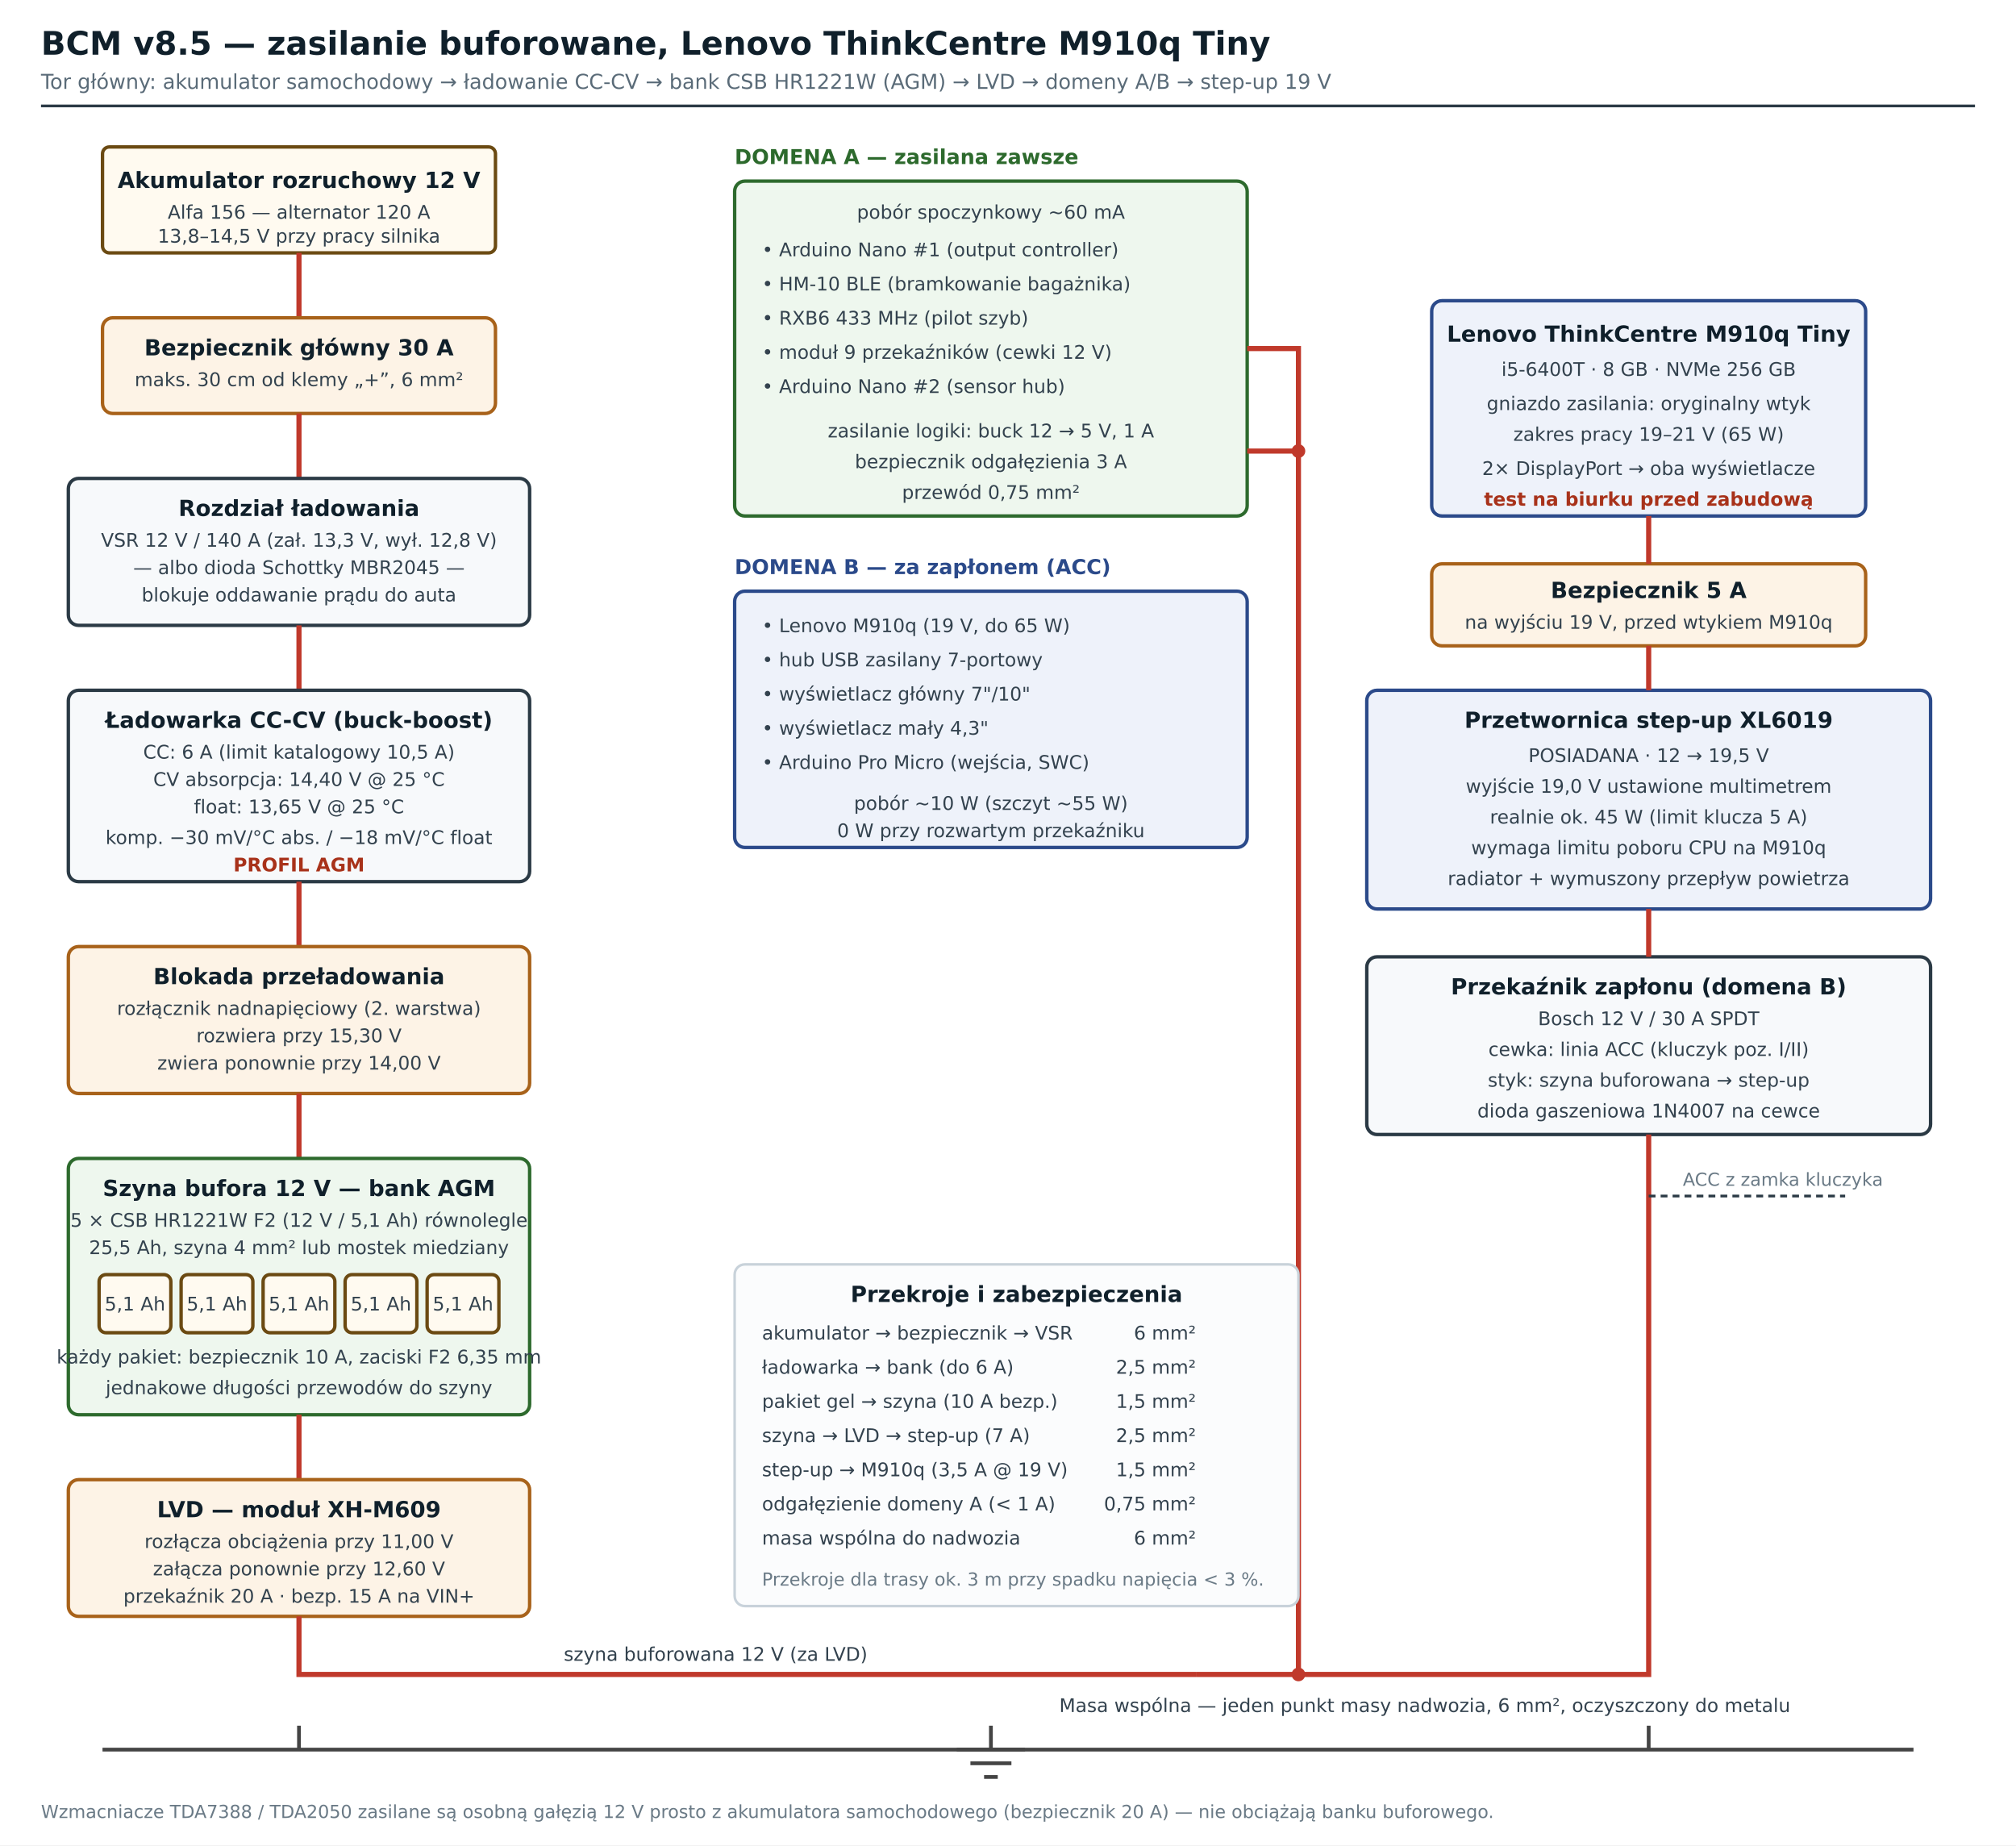
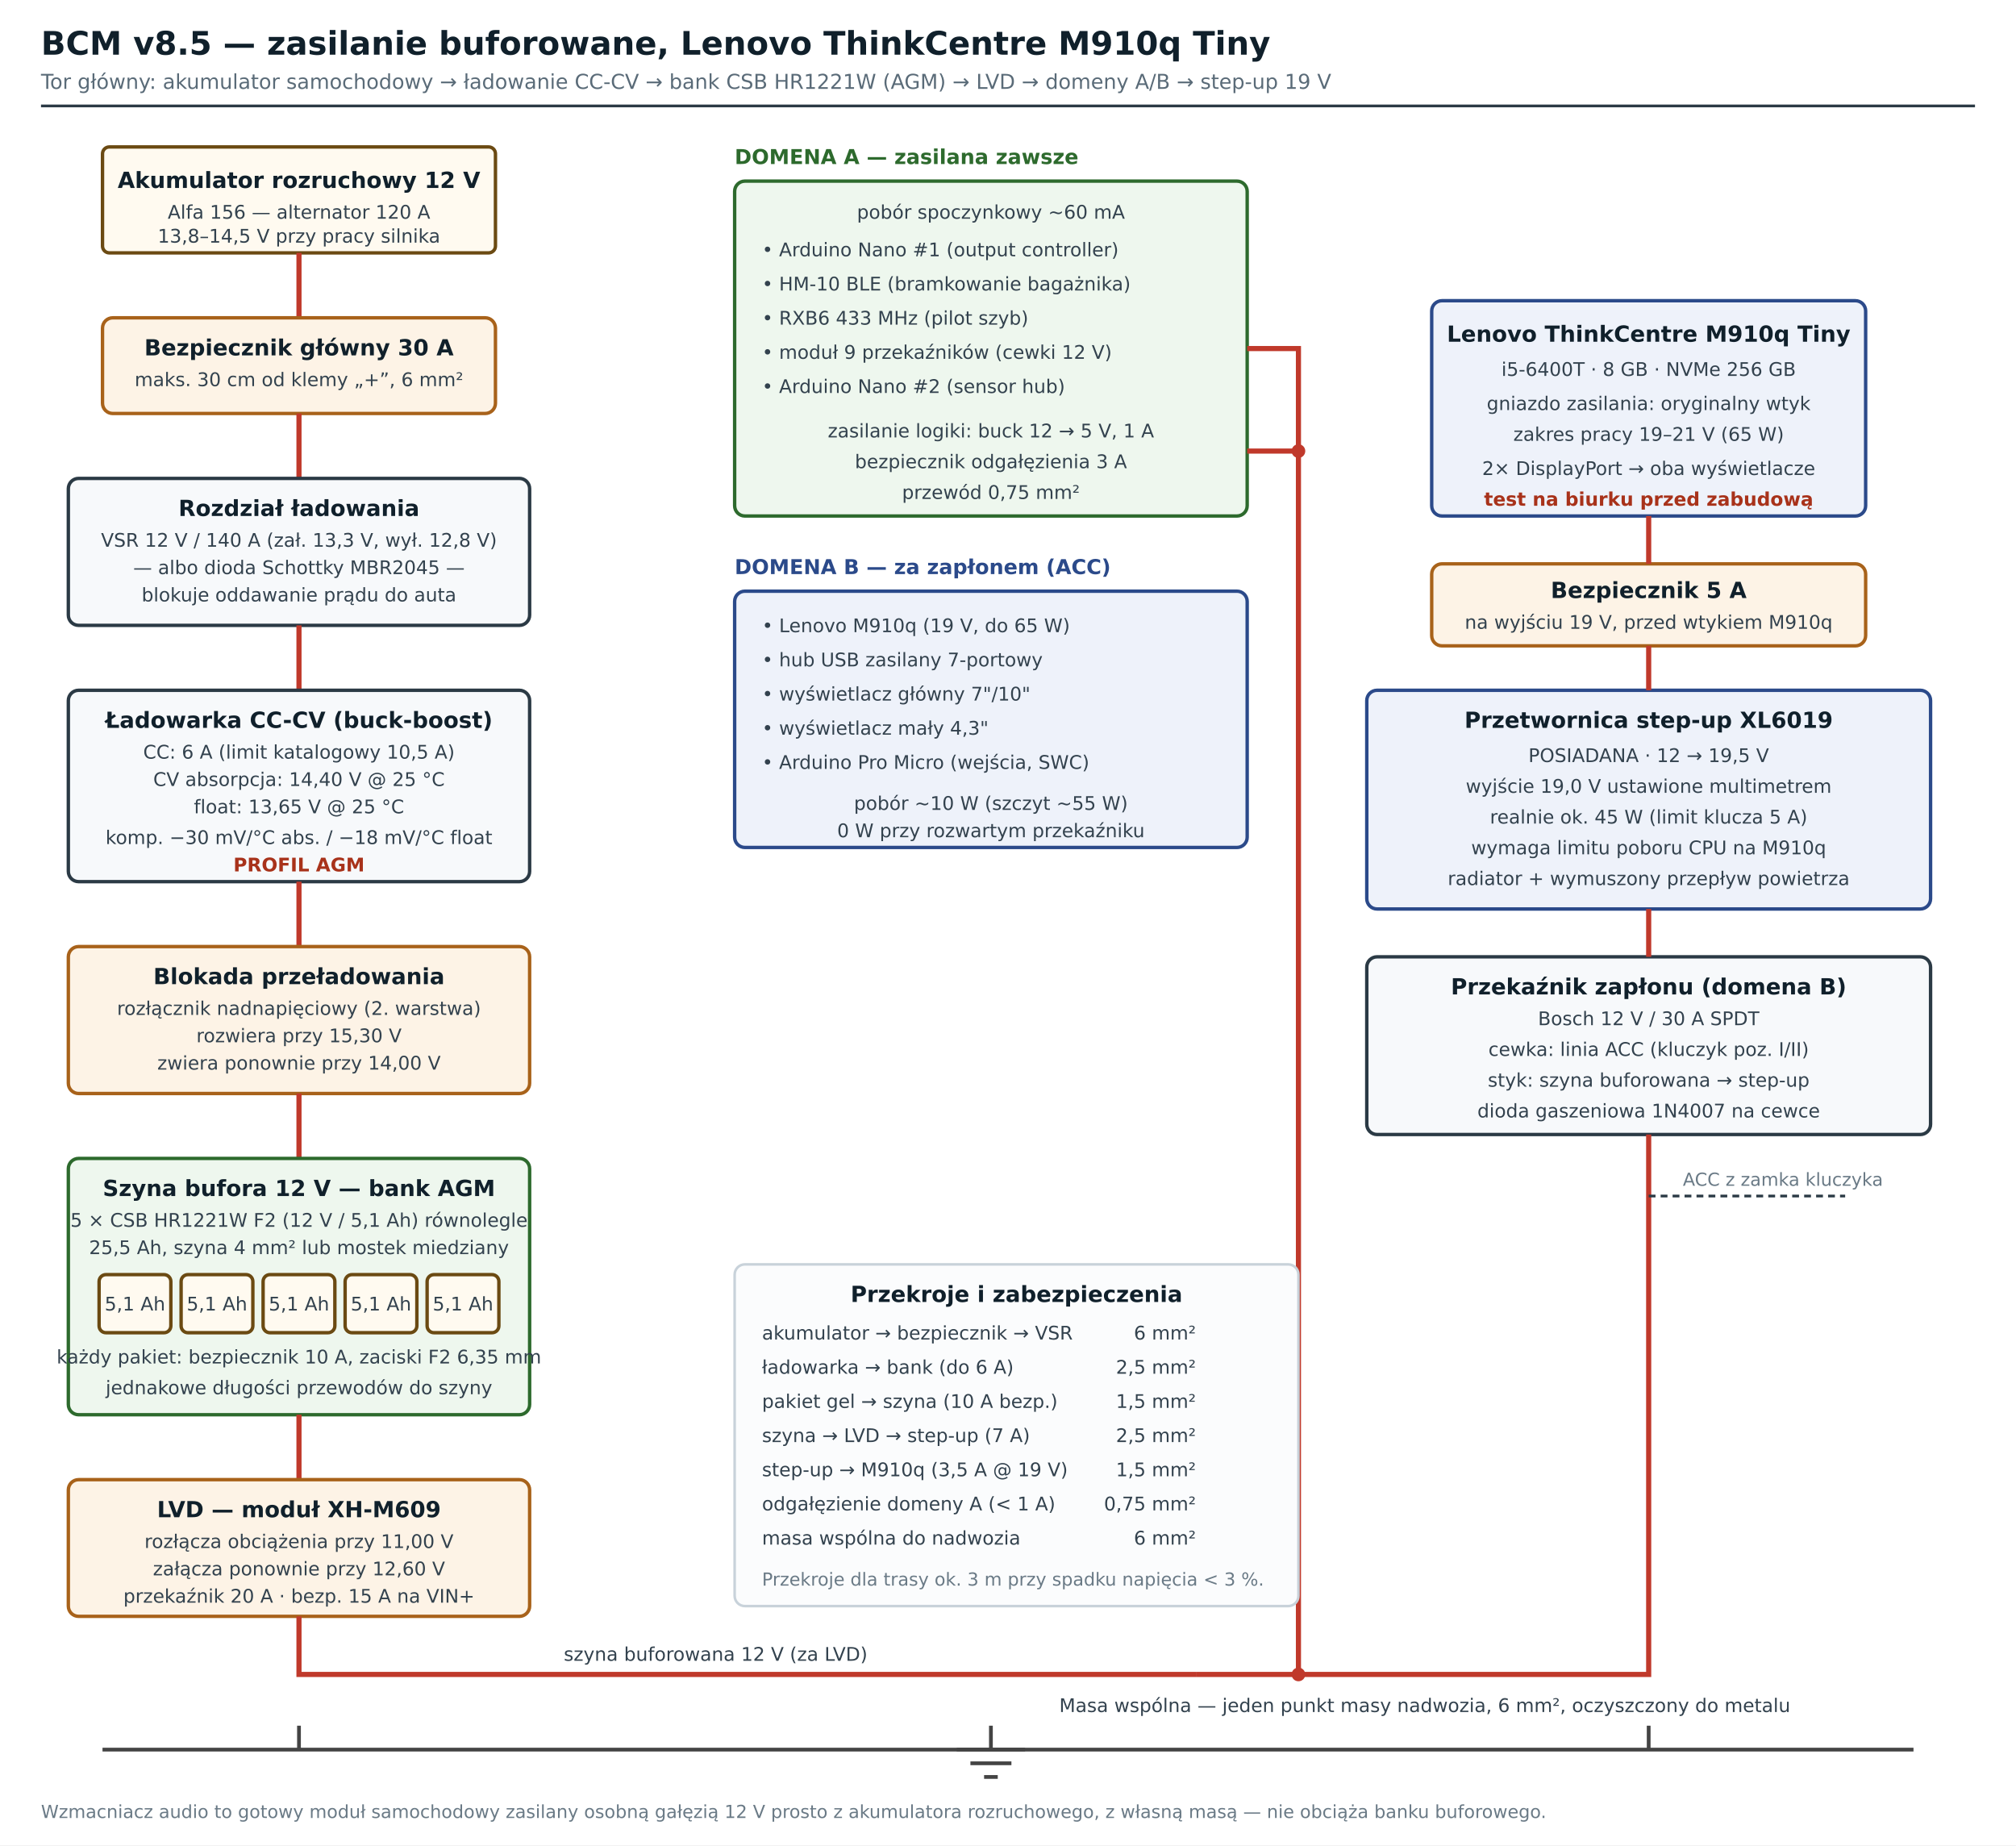
<svg xmlns="http://www.w3.org/2000/svg" width="1180" height="1080" viewBox="0 0 1180 1080" font-family="DejaVu Sans, Verdana, sans-serif">
  <style>
    .bg   { fill: #ffffff; }
    .box  { fill: #f7f9fb; stroke: #2b3a45; stroke-width: 2; rx: 6; }
    .boxA { fill: #eef7ee; stroke: #2d6a2d; stroke-width: 2; rx: 6; }
    .boxB { fill: #eef2fa; stroke: #2b4a8a; stroke-width: 2; rx: 6; }
    .boxW { fill: #fdf3e6; stroke: #a8621a; stroke-width: 2; rx: 6; }
    .batt { fill: #fffaf0; stroke: #6b4a12; stroke-width: 2; rx: 4; }
    .wire { stroke: #c0392b; stroke-width: 3; fill: none; }
    .wthin{ stroke: #2b3a45; stroke-width: 1.6; fill: none; }
    .gnd  { stroke: #444; stroke-width: 2.2; fill: none; }
    .ttl  { font-size: 19px; font-weight: bold; fill: #10202b; }
    .sub  { font-size: 12px; fill: #5a6b78; }
    .h    { font-size: 13px; font-weight: bold; fill: #10202b; text-anchor: middle; }
    .t    { font-size: 11px; fill: #33424e; text-anchor: middle; }
    .tl   { font-size: 11px; fill: #33424e; }
    .note { font-size: 10.5px; fill: #6a7a86; }
    .warn { font-size: 11px; font-weight: bold; fill: #a8321a; }
    .dom  { font-size: 12px; font-weight: bold; }
  </style>
  <rect class="bg" x="0" y="0" width="1180" height="1080" />
  <text class="ttl" x="24" y="32">BCM v8.5 — zasilanie buforowane, Lenovo ThinkCentre M910q Tiny</text>
  <text class="sub" x="24" y="52">Tor główny: akumulator samochodowy → ładowanie CC-CV → bank CSB HR1221W (AGM) → LVD → domeny A/B → step-up 19 V</text>
  <line class="wthin" x1="24" y1="62" x2="1156" y2="62" stroke="#c8d2da" />
  <rect class="batt" x="60" y="86" width="230" height="62" />
  <text class="h" x="175" y="110">Akumulator rozruchowy 12 V</text>
  <text class="t" x="175" y="128">Alfa 156 — alternator 120 A</text>
  <text class="t" x="175" y="142">13,8–14,5 V przy pracy silnika</text>
  <path class="wire" d="M175 148 L175 186" />
  <rect class="boxW" x="60" y="186" width="230" height="56" />
  <text class="h" x="175" y="208">Bezpiecznik główny 30 A</text>
  <text class="t" x="175" y="226">maks. 30 cm od klemy „+”, 6 mm²</text>
  <path class="wire" d="M175 242 L175 280" />
  <rect class="box" x="40" y="280" width="270" height="86" />
  <text class="h" x="175" y="302">Rozdział ładowania</text>
  <text class="t" x="175" y="320">VSR 12 V / 140 A (zał. 13,3 V, wył. 12,8 V)</text>
  <text class="t" x="175" y="336">— albo dioda Schottky MBR2045 —</text>
  <text class="t" x="175" y="352">blokuje oddawanie prądu do auta</text>
  <path class="wire" d="M175 366 L175 404" />
  <rect class="box" x="40" y="404" width="270" height="112" />
  <text class="h" x="175" y="426">Ładowarka CC-CV (buck-boost)</text>
  <text class="t" x="175" y="444">CC: 6 A  (limit katalogowy 10,5 A)</text>
  <text class="t" x="175" y="460">CV absorpcja: 14,40 V @ 25 °C</text>
  <text class="t" x="175" y="476">float: 13,65 V @ 25 °C</text>
  <text class="t" x="175" y="494">komp. −30 mV/°C abs. / −18 mV/°C float</text>
  <text class="warn" x="175" y="510" text-anchor="middle">PROFIL AGM</text>
  <path class="wire" d="M175 516 L175 554" />
  <rect class="boxW" x="40" y="554" width="270" height="86" />
  <text class="h" x="175" y="576">Blokada przeładowania</text>
  <text class="t" x="175" y="594">rozłącznik nadnapięciowy (2. warstwa)</text>
  <text class="t" x="175" y="610">rozwiera przy 15,30 V</text>
  <text class="t" x="175" y="626">zwiera ponownie przy 14,00 V</text>
  <path class="wire" d="M175 640 L175 678" />
  <rect class="boxA" x="40" y="678" width="270" height="150" />
  <text class="h" x="175" y="700">Szyna bufora 12 V — bank AGM</text>
  <text class="t" x="175" y="718">5 × CSB HR1221W F2 (12 V / 5,1 Ah) równolegle</text>
  <text class="t" x="175" y="734">25,5 Ah, szyna 4 mm² lub mostek miedziany</text>
  <g>
    <rect class="batt" x="58" y="746" width="42" height="34" />
    <text class="t" x="79" y="767">5,1 Ah</text>
    <rect class="batt" x="106" y="746" width="42" height="34" />
    <text class="t" x="127" y="767">5,1 Ah</text>
    <rect class="batt" x="154" y="746" width="42" height="34" />
    <text class="t" x="175" y="767">5,1 Ah</text>
    <rect class="batt" x="202" y="746" width="42" height="34" />
    <text class="t" x="223" y="767">5,1 Ah</text>
    <rect class="batt" x="250" y="746" width="42" height="34" />
    <text class="t" x="271" y="767">5,1 Ah</text>
  </g>
  <text class="t" x="175" y="798">każdy pakiet: bezpiecznik 10 A, zaciski F2 6,35 mm</text>
  <text class="t" x="175" y="816">jednakowe długości przewodów do szyny</text>
  <path class="wire" d="M175 828 L175 866" />
  <rect class="boxW" x="40" y="866" width="270" height="80" />
  <text class="h" x="175" y="888">LVD — moduł XH-M609</text>
  <text class="t" x="175" y="906">rozłącza obciążenia przy 11,00 V</text>
  <text class="t" x="175" y="922">załącza ponownie przy 12,60 V</text>
  <text class="t" x="175" y="938">przekaźnik 20 A · bezp. 15 A na VIN+</text>
  <path class="wire" d="M175 946 L175 980 L700 980" />
  <text class="tl" x="330" y="972">szyna buforowana 12 V (za LVD)</text>
  <text class="dom" x="430" y="96" fill="#2d6a2d">DOMENA A — zasilana zawsze</text>
  <rect class="boxA" x="430" y="106" width="300" height="196" />
  <text class="t" x="580" y="128">pobór spoczynkowy ~60 mA</text>
  <text class="tl" x="446" y="150">• Arduino Nano #1 (output controller)</text>
  <text class="tl" x="446" y="170">• HM-10 BLE (bramkowanie bagażnika)</text>
  <text class="tl" x="446" y="190">• RXB6 433 MHz (pilot szyb)</text>
  <text class="tl" x="446" y="210">• moduł 9 przekaźników (cewki 12 V)</text>
  <text class="tl" x="446" y="230">• Arduino Nano #2 (sensor hub)</text>
  <text class="t" x="580" y="256">zasilanie logiki: buck 12 → 5 V, 1 A</text>
  <text class="t" x="580" y="274">bezpiecznik odgałęzienia 3 A</text>
  <text class="t" x="580" y="292">przewód 0,75 mm²</text>
  <text class="dom" x="430" y="336" fill="#2b4a8a">DOMENA B — za zapłonem (ACC)</text>
  <rect class="boxB" x="430" y="346" width="300" height="150" />
  <text class="tl" x="446" y="370">• Lenovo M910q (19 V, do 65 W)</text>
  <text class="tl" x="446" y="390">• hub USB zasilany 7-portowy</text>
  <text class="tl" x="446" y="410">• wyświetlacz główny 7"/10"</text>
  <text class="tl" x="446" y="430">• wyświetlacz mały 4,3"</text>
  <text class="tl" x="446" y="450">• Arduino Pro Micro (wejścia, SWC)</text>
  <text class="t" x="580" y="474">pobór ~10 W (szczyt ~55 W)</text>
  <text class="t" x="580" y="490">0 W przy rozwartym przekaźniku</text>
  <path class="wire" d="M700 980 L760 980 L760 264 L730 264" />
  <path class="wire" d="M760 264 L760 204 L730 204" />
  <circle cx="760" cy="264" r="4" fill="#c0392b" />
  <rect class="box" x="800" y="560" width="330" height="104" />
  <text class="h" x="965" y="582">Przekaźnik zapłonu (domena B)</text>
  <text class="t" x="965" y="600">Bosch 12 V / 30 A SPDT</text>
  <text class="t" x="965" y="618">cewka: linia ACC (kluczyk poz. I/II)</text>
  <text class="t" x="965" y="636">styk: szyna buforowana → step-up</text>
  <text class="t" x="965" y="654">dioda gaszeniowa 1N4007 na cewce</text>
  <path class="wire" d="M760 980 L965 980 L965 664" />
  <circle cx="760" cy="980" r="4" fill="#c0392b" />
  <path class="wthin" d="M965 700 L1080 700" stroke-dasharray="4 3" />
  <text class="note" x="985" y="694">ACC z zamka kluczyka</text>
  <rect class="boxB" x="800" y="404" width="330" height="128" />
  <text class="h" x="965" y="426">Przetwornica step-up XL6019</text>
  <text class="t" x="965" y="446">POSIADANA · 12 → 19,5 V</text>
  <text class="t" x="965" y="464">wyjście 19,0 V ustawione multimetrem</text>
  <text class="t" x="965" y="482">realnie ok. 45 W (limit klucza 5 A)</text>
  <text class="t" x="965" y="500">wymaga limitu poboru CPU na M910q</text>
  <text class="t" x="965" y="518">radiator + wymuszony przepływ powietrza</text>
  <path class="wire" d="M965 560 L965 532" />
  <rect class="boxW" x="838" y="330" width="254" height="48" />
  <text class="h" x="965" y="350">Bezpiecznik 5 A</text>
  <text class="t" x="965" y="368">na wyjściu 19 V, przed wtykiem M910q</text>
  <path class="wire" d="M965 404 L965 378" />
  <rect class="boxB" x="838" y="176" width="254" height="126" />
  <text class="h" x="965" y="200">Lenovo ThinkCentre M910q Tiny</text>
  <text class="t" x="965" y="220">i5-6400T · 8 GB · NVMe 256 GB</text>
  <text class="t" x="965" y="240">gniazdo zasilania: oryginalny wtyk</text>
  <text class="t" x="965" y="258">zakres pracy 19–21 V (65 W)</text>
  <text class="t" x="965" y="278">2× DisplayPort → oba wyświetlacze</text>
  <text class="warn" x="965" y="296" text-anchor="middle">test na biurku przed zabudową</text>
  <path class="wire" d="M965 330 L965 302" />
  <path class="gnd" d="M60 1024 L1120 1024" />
  <path class="gnd" d="M175 1010 L175 1024" />
  <path class="gnd" d="M580 1010 L580 1024" />
  <path class="gnd" d="M965 1010 L965 1024" />
  <path class="gnd" d="M560 1024 L600 1024 M568 1032 L592 1032 M576 1040 L584 1040" />
  <text class="tl" x="620" y="1002">Masa wspólna — jeden punkt masy nadwozia, 6 mm², oczyszczony do metalu</text>
  <rect x="430" y="740" width="330" height="200" fill="#fbfcfd" stroke="#c8d2da" stroke-width="1.5" rx="6" />
  <text class="h" x="595" y="762">Przekroje i zabezpieczenia</text>
  <text class="tl" x="446" y="784">akumulator → bezpiecznik → VSR</text>
  <text class="tl" x="700" y="784" text-anchor="end">6 mm²</text>
  <text class="tl" x="446" y="804">ładowarka → bank (do 6 A)</text>
  <text class="tl" x="700" y="804" text-anchor="end">2,5 mm²</text>
  <text class="tl" x="446" y="824">pakiet gel → szyna (10 A bezp.)</text>
  <text class="tl" x="700" y="824" text-anchor="end">1,5 mm²</text>
  <text class="tl" x="446" y="844">szyna → LVD → step-up (7 A)</text>
  <text class="tl" x="700" y="844" text-anchor="end">2,5 mm²</text>
  <text class="tl" x="446" y="864">step-up → M910q (3,5 A @ 19 V)</text>
  <text class="tl" x="700" y="864" text-anchor="end">1,5 mm²</text>
  <text class="tl" x="446" y="884">odgałęzienie domeny A (&lt; 1 A)</text>
  <text class="tl" x="700" y="884" text-anchor="end">0,75 mm²</text>
  <text class="tl" x="446" y="904">masa wspólna do nadwozia</text>
  <text class="tl" x="700" y="904" text-anchor="end">6 mm²</text>
  <text class="note" x="446" y="928">Przekroje dla trasy ok. 3 m przy spadku napięcia &lt; 3 %.</text>
-   <text class="note" x="24" y="1064">Wzmacniacze TDA7388 / TDA2050 zasilane są osobną gałęzią 12 V prosto z akumulatora samochodowego (bezpiecznik 20 A) — nie obciążają banku buforowego.</text>
+   <text class="note" x="24" y="1064">Wzmacniacz audio to gotowy moduł samochodowy zasilany osobną gałęzią 12 V prosto z akumulatora rozruchowego, z własną masą — nie obciąża banku buforowego.</text>
</svg>
